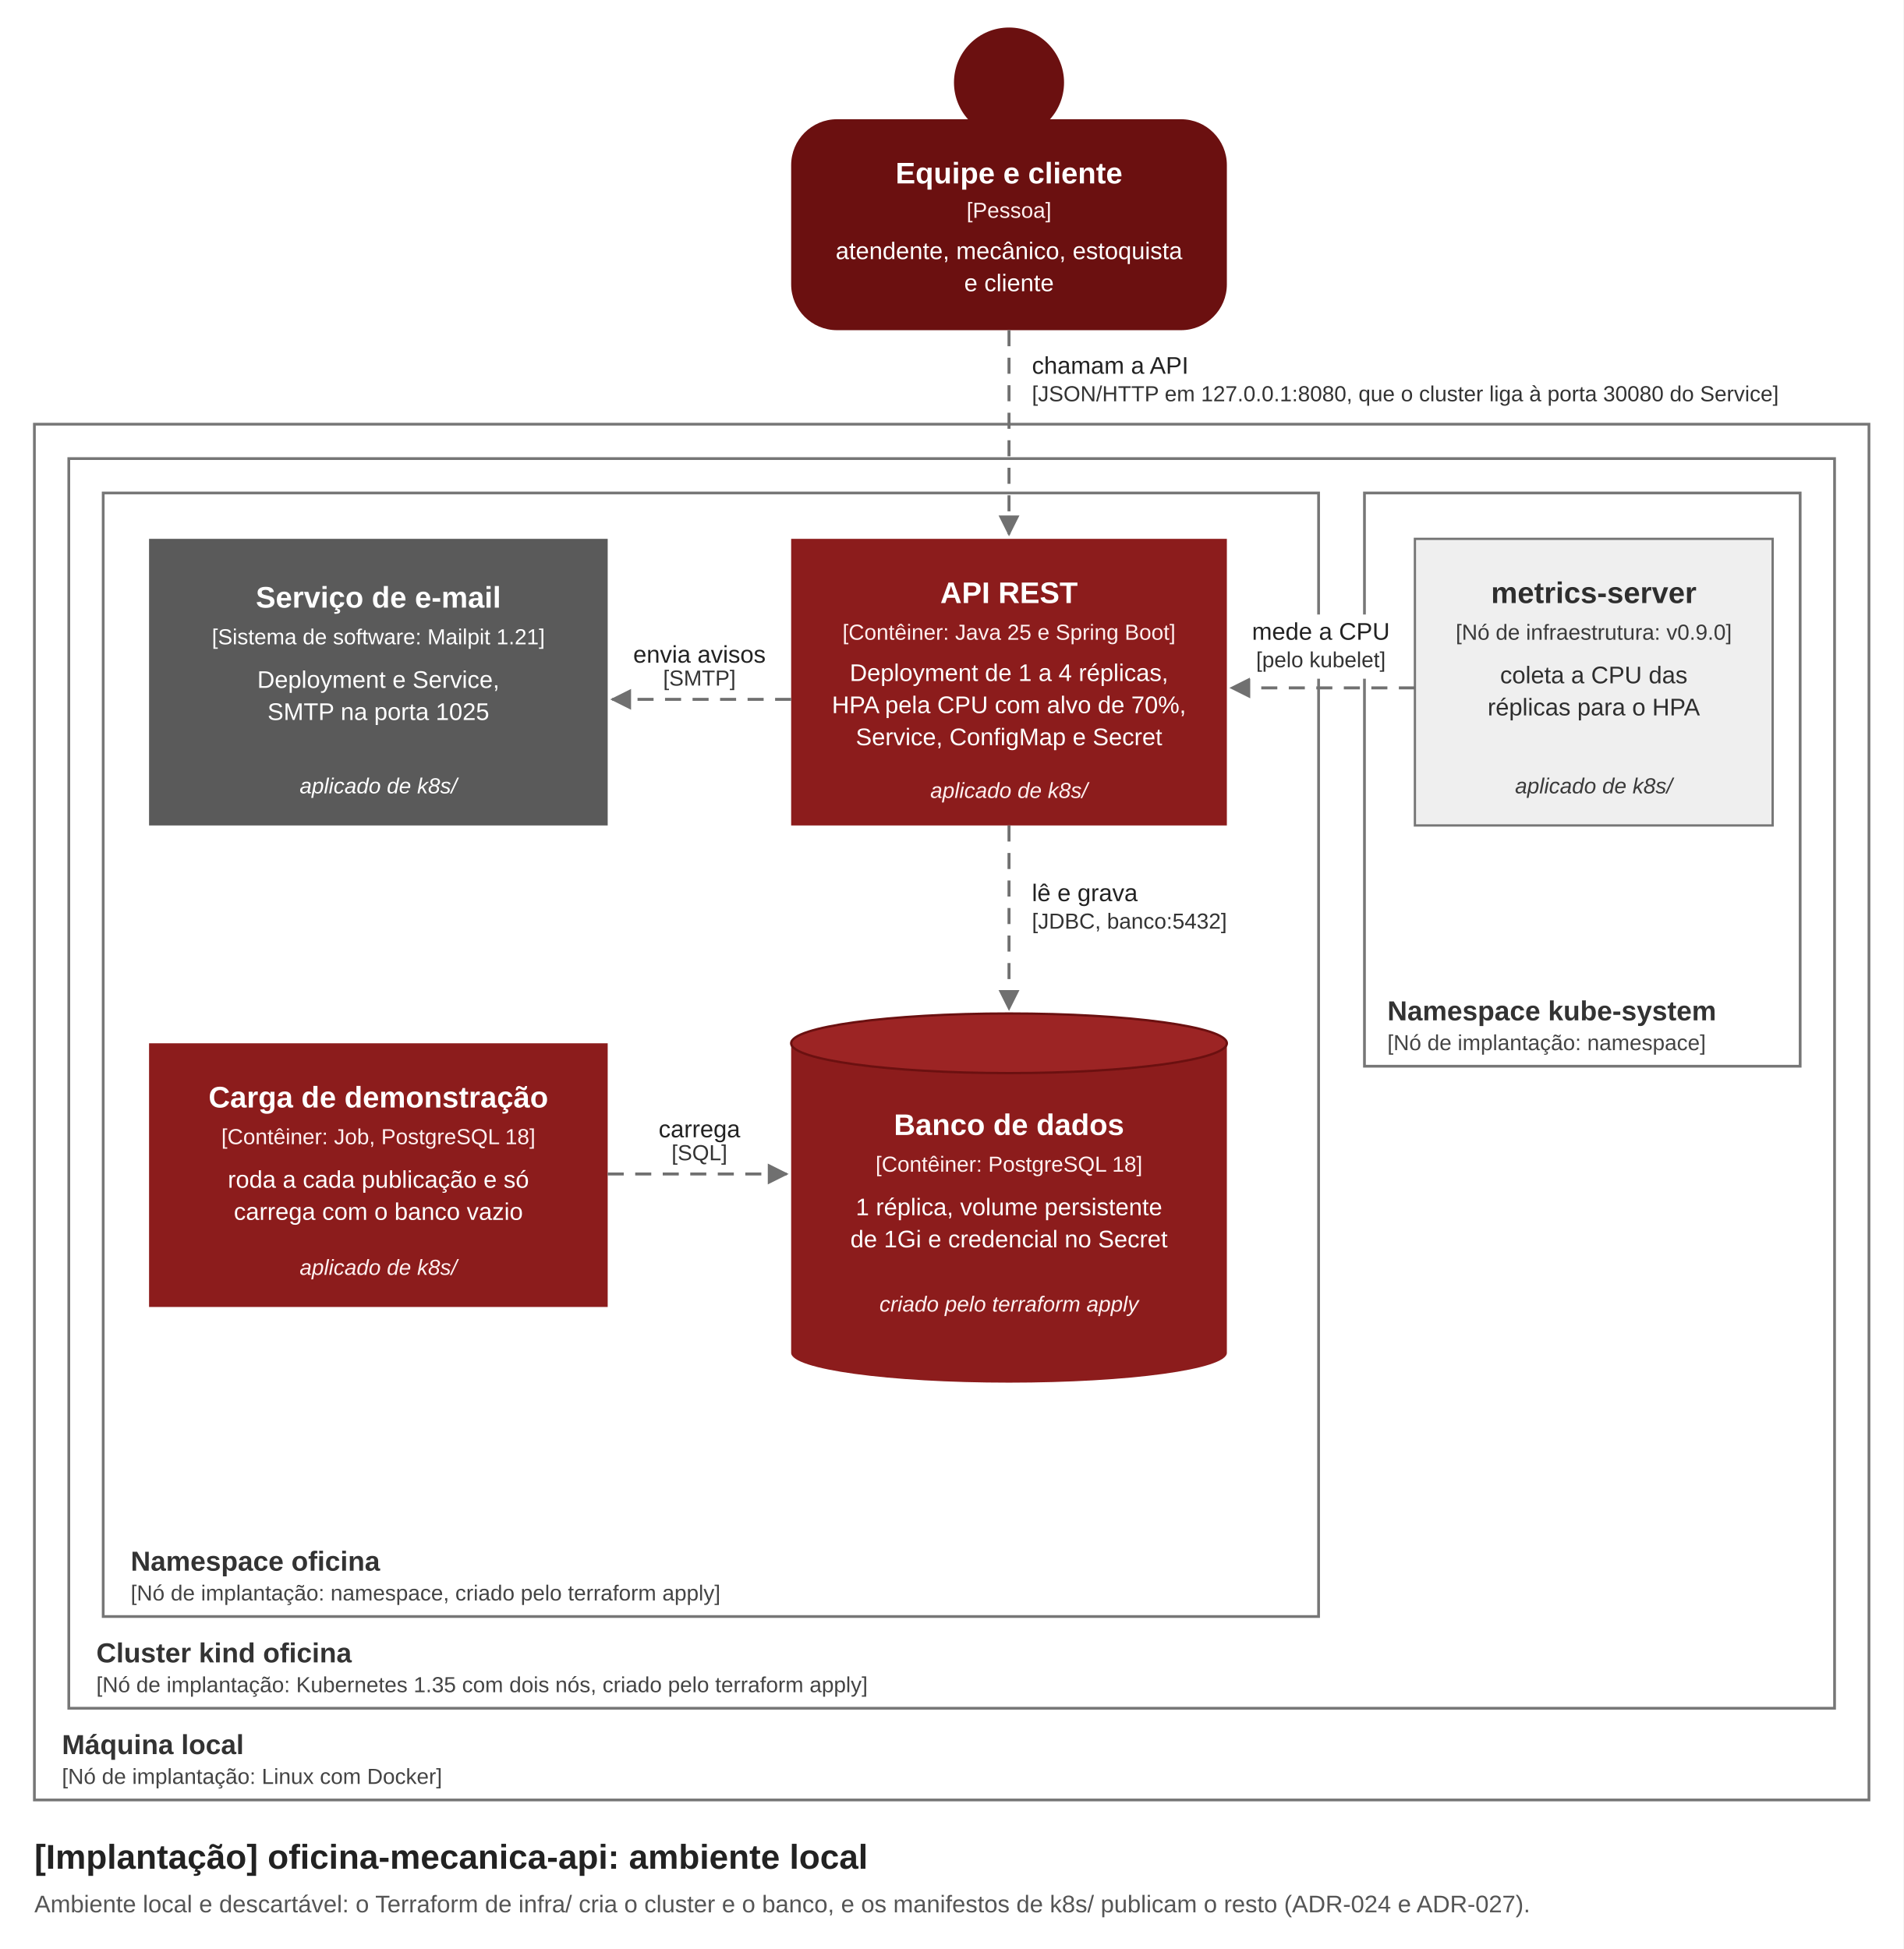
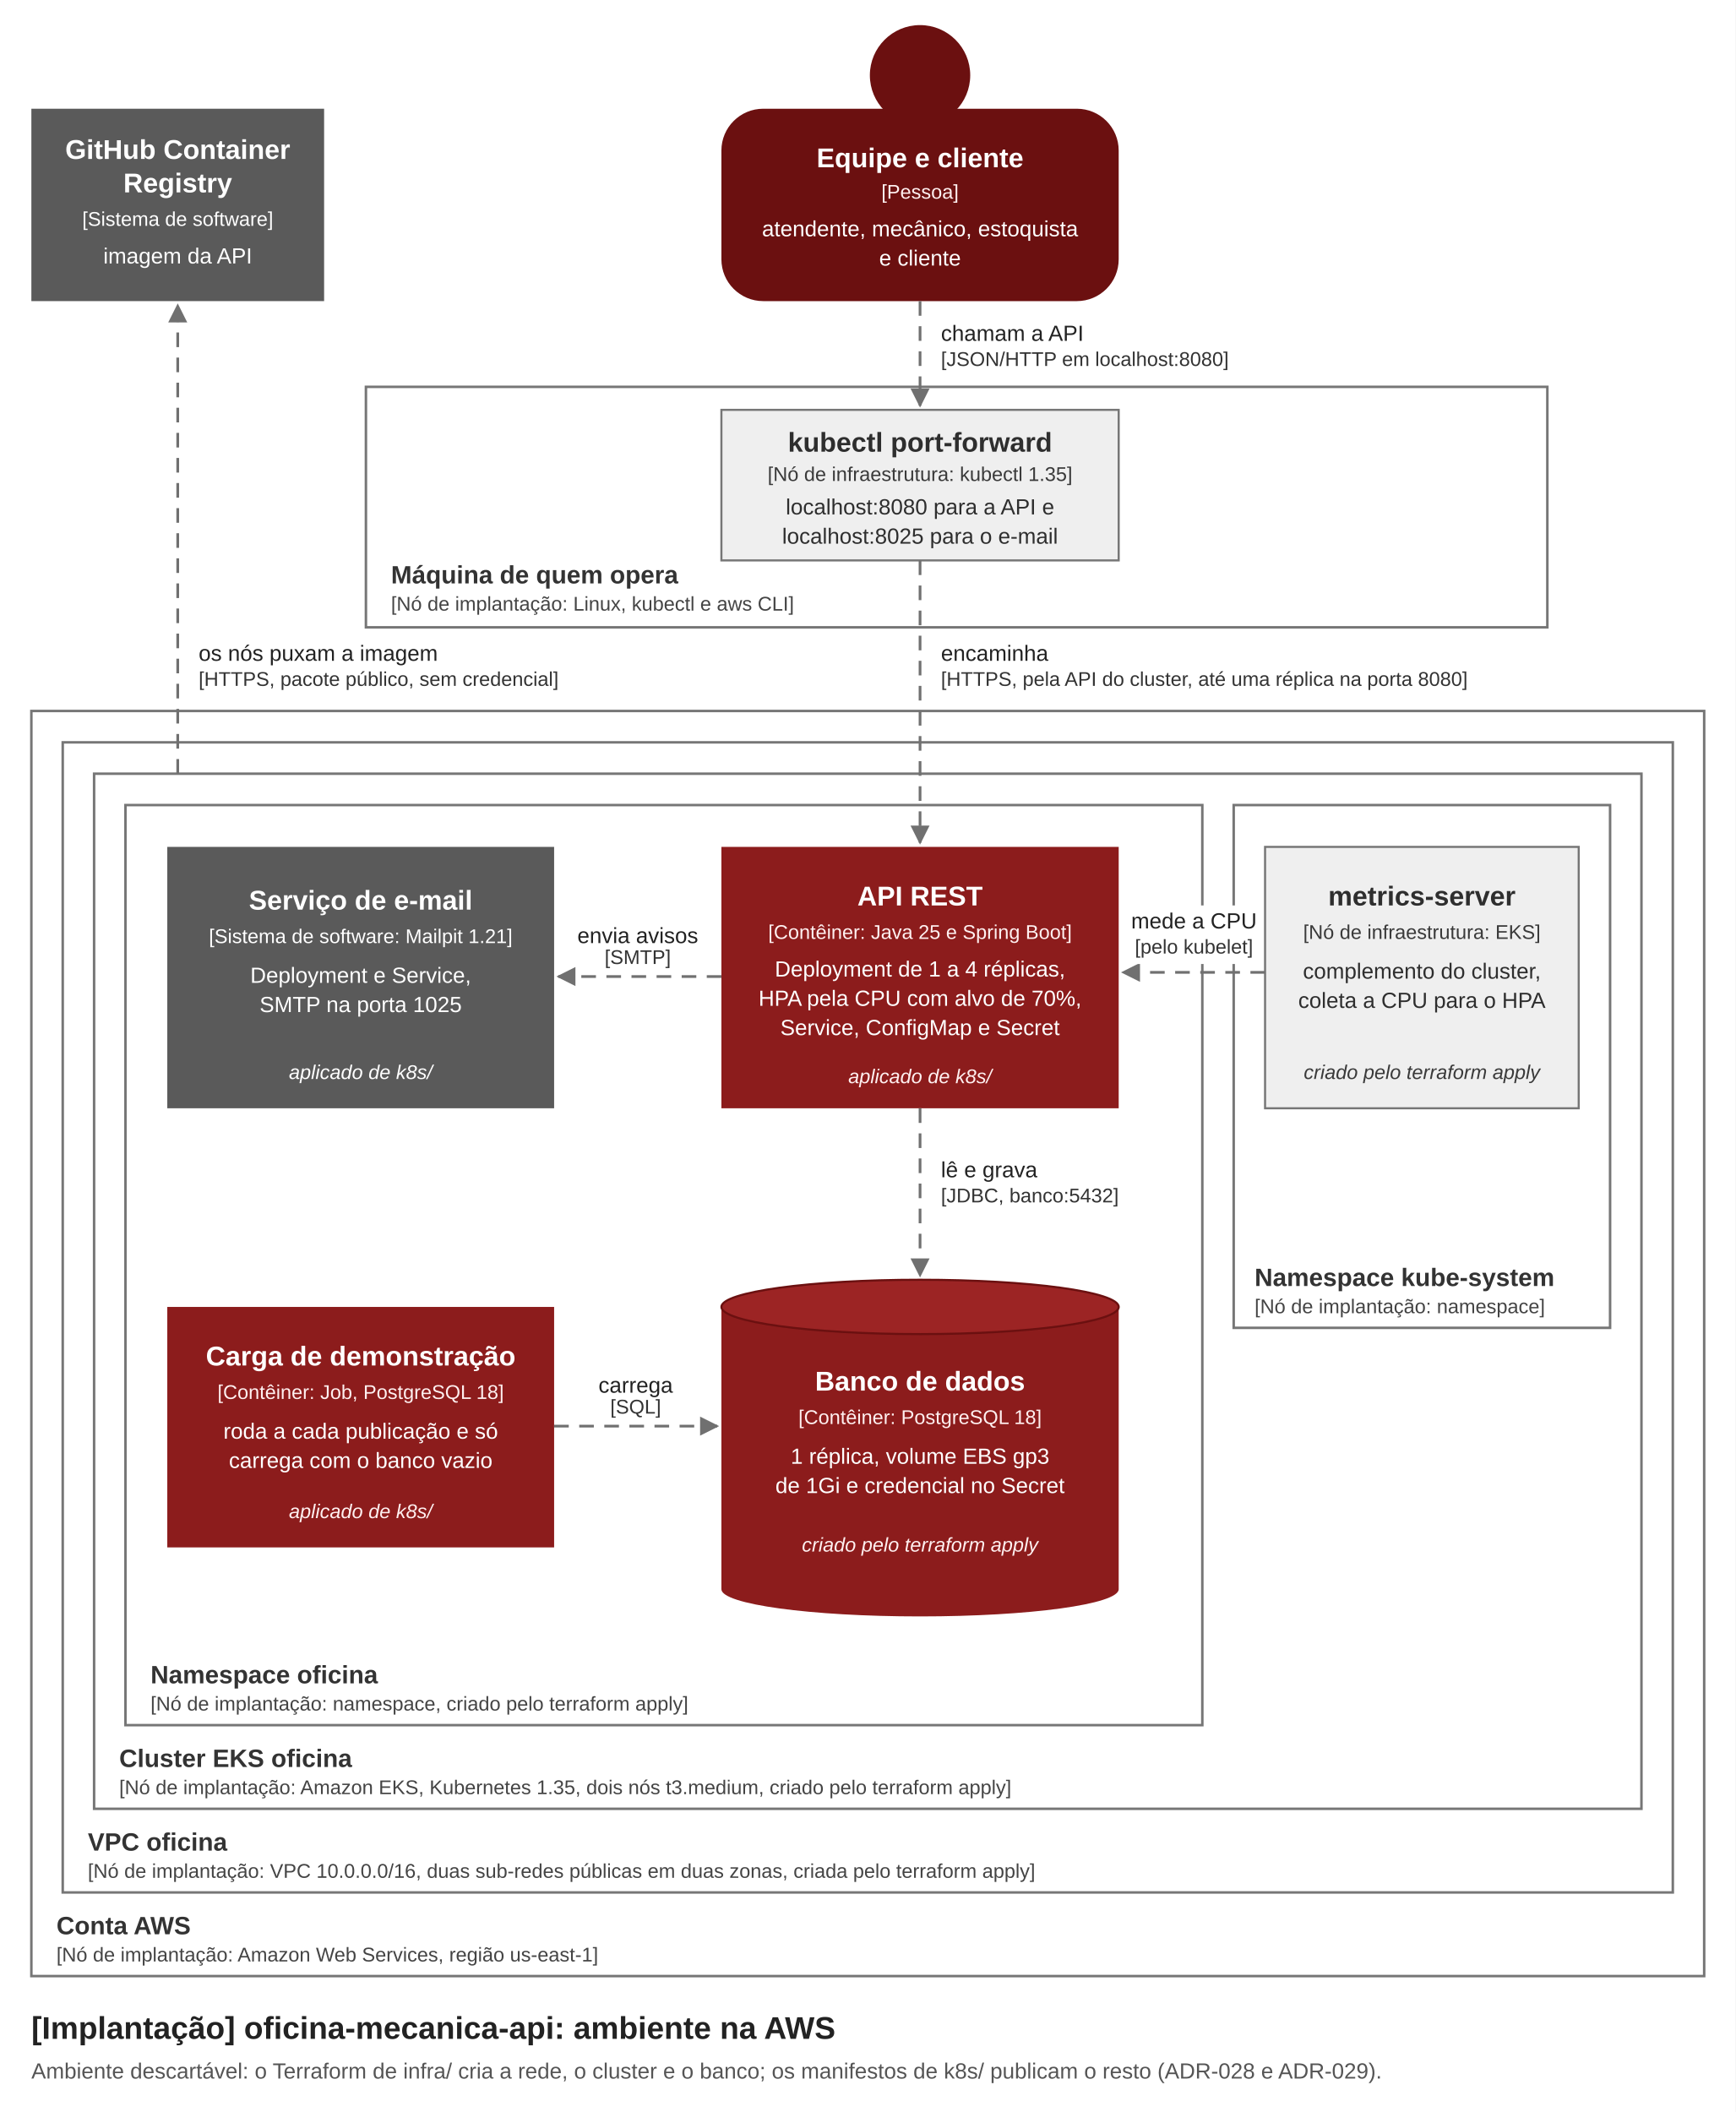
- <svg xmlns="http://www.w3.org/2000/svg" width="830" height="850" viewBox="0 0 830 850" font-family="Arial, Helvetica, sans-serif">
+ <svg xmlns="http://www.w3.org/2000/svg" width="830" height="1010" viewBox="0 0 830 1010" font-family="Arial, Helvetica, sans-serif">
  <defs>
    <marker id="ponta" viewBox="0 0 10 10" refX="9" refY="5" markerWidth="7" markerHeight="7" orient="auto">
      <path d="M0,0 L10,5 L0,10 z" fill="#707070" />
    </marker>
  </defs>
-   <rect width="830" height="850" fill="#ffffff" />
+   <rect width="830" height="1010" fill="#ffffff" />
  <circle cx="440" cy="36" r="24" fill="#6b1010" />
  <rect x="345" y="52" width="190" height="92" rx="20" fill="#6b1010" />
  <text x="440" y="80" text-anchor="middle" font-size="13" font-weight="bold" fill="#ffffff">Equipe e cliente</text>
  <text x="440" y="95" text-anchor="middle" font-size="9.5" fill="#fff0f0">[Pessoa]</text>
  <text x="440" y="113" text-anchor="middle" font-size="10.5" fill="#ffffff">atendente, mecânico, estoquista</text>
  <text x="440" y="127" text-anchor="middle" font-size="10.5" fill="#ffffff">e cliente</text>
-   <rect x="15" y="185" width="800" height="600" fill="#ffffff" stroke="#767676" stroke-width="1.2" />
-   <text x="27" y="765" font-size="12" font-weight="bold" fill="#333333">Máquina local</text>
-   <text x="27" y="778" font-size="9.5" fill="#444444">[Nó de implantação: Linux com Docker]</text>
-   <rect x="30" y="200" width="770" height="545" fill="#ffffff" stroke="#767676" stroke-width="1.2" />
-   <text x="42" y="725" font-size="12" font-weight="bold" fill="#333333">Cluster kind oficina</text>
-   <text x="42" y="738" font-size="9.5" fill="#444444">[Nó de implantação: Kubernetes 1.35 com dois nós, criado pelo terraform apply]</text>
-   <rect x="45" y="215" width="530" height="490" fill="#ffffff" stroke="#767676" stroke-width="1.2" />
-   <text x="57" y="685" font-size="12" font-weight="bold" fill="#333333">Namespace oficina</text>
-   <text x="57" y="698" font-size="9.5" fill="#444444">[Nó de implantação: namespace, criado pelo terraform apply]</text>
-   <rect x="595" y="215" width="190" height="250" fill="#ffffff" stroke="#767676" stroke-width="1.2" />
-   <text x="605" y="445" font-size="12" font-weight="bold" fill="#333333">Namespace kube-system</text>
-   <text x="605" y="458" font-size="9.5" fill="#444444">[Nó de implantação: namespace]</text>
-   <rect x="65" y="235" width="200" height="125" fill="#5a5a5a" />
-   <text x="165" y="265" text-anchor="middle" font-size="13" font-weight="bold" fill="#ffffff">Serviço de e-mail</text>
-   <text x="165" y="281" text-anchor="middle" font-size="9.5" fill="#ffffff">[Sistema de software: Mailpit 1.21]</text>
-   <text x="165" y="300" text-anchor="middle" font-size="10.5" fill="#ffffff">Deployment e Service,</text>
-   <text x="165" y="314" text-anchor="middle" font-size="10.5" fill="#ffffff">SMTP na porta 1025</text>
-   <text x="165" y="346" text-anchor="middle" font-size="9.5" font-style="italic" fill="#ffffff">aplicado de k8s/</text>
-   <rect x="345" y="235" width="190" height="125" fill="#8c1c1c" />
-   <text x="440" y="263" text-anchor="middle" font-size="13" font-weight="bold" fill="#ffffff">API REST</text>
-   <text x="440" y="279" text-anchor="middle" font-size="9.5" fill="#fff0f0">[Contêiner: Java 25 e Spring Boot]</text>
-   <text x="440" y="297" text-anchor="middle" font-size="10.5" fill="#ffffff">Deployment de 1 a 4 réplicas,</text>
-   <text x="440" y="311" text-anchor="middle" font-size="10.5" fill="#ffffff">HPA pela CPU com alvo de 70%,</text>
-   <text x="440" y="325" text-anchor="middle" font-size="10.5" fill="#ffffff">Service, ConfigMap e Secret</text>
-   <text x="440" y="348" text-anchor="middle" font-size="9.5" font-style="italic" fill="#fff0f0">aplicado de k8s/</text>
-   <rect x="617" y="235" width="156" height="125" fill="#efefef" stroke="#767676" stroke-width="1" />
-   <text x="695" y="263" text-anchor="middle" font-size="13" font-weight="bold" fill="#2e2e2e">metrics-server</text>
-   <text x="695" y="279" text-anchor="middle" font-size="9.5" fill="#3a3a3a">[Nó de infraestrutura: v0.9.0]</text>
-   <text x="695" y="298" text-anchor="middle" font-size="10.5" fill="#2e2e2e">coleta a CPU das</text>
-   <text x="695" y="312" text-anchor="middle" font-size="10.5" fill="#2e2e2e">réplicas para o HPA</text>
-   <text x="695" y="346" text-anchor="middle" font-size="9.5" font-style="italic" fill="#3a3a3a">aplicado de k8s/</text>
-   <rect x="65" y="455" width="200" height="115" fill="#8c1c1c" />
-   <text x="165" y="483" text-anchor="middle" font-size="13" font-weight="bold" fill="#ffffff">Carga de demonstração</text>
-   <text x="165" y="499" text-anchor="middle" font-size="9.5" fill="#fff0f0">[Contêiner: Job, PostgreSQL 18]</text>
-   <text x="165" y="518" text-anchor="middle" font-size="10.5" fill="#ffffff">roda a cada publicação e só</text>
-   <text x="165" y="532" text-anchor="middle" font-size="10.5" fill="#ffffff">carrega com o banco vazio</text>
-   <text x="165" y="556" text-anchor="middle" font-size="9.5" font-style="italic" fill="#fff0f0">aplicado de k8s/</text>
-   <path d="M345,455 L345,590 A95,13 0 0,0 535,590 L535,455 Z" fill="#8c1c1c" />
-   <ellipse cx="440" cy="455" rx="95" ry="13" fill="#9c2424" stroke="#6b1010" stroke-width="1" />
-   <text x="440" y="495" text-anchor="middle" font-size="13" font-weight="bold" fill="#ffffff">Banco de dados</text>
-   <text x="440" y="511" text-anchor="middle" font-size="9.5" fill="#fff0f0">[Contêiner: PostgreSQL 18]</text>
-   <text x="440" y="530" text-anchor="middle" font-size="10.5" fill="#ffffff">1 réplica, volume persistente</text>
-   <text x="440" y="544" text-anchor="middle" font-size="10.5" fill="#ffffff">de 1Gi e credencial no Secret</text>
-   <text x="440" y="572" text-anchor="middle" font-size="9.5" font-style="italic" fill="#fff0f0">criado pelo terraform apply</text>
-   <path d="M440,144 L440,233" fill="none" stroke="#707070" stroke-width="1.3" stroke-dasharray="7 5" marker-end="url(#ponta)" />
-   <path d="M345,305 L267,305" fill="none" stroke="#707070" stroke-width="1.3" stroke-dasharray="7 5" marker-end="url(#ponta)" />
-   <path d="M440,360 L440,440" fill="none" stroke="#707070" stroke-width="1.3" stroke-dasharray="7 5" marker-end="url(#ponta)" />
-   <path d="M265,512 L343,512" fill="none" stroke="#707070" stroke-width="1.3" stroke-dasharray="7 5" marker-end="url(#ponta)" />
-   <path d="M617,300 L537,300" fill="none" stroke="#707070" stroke-width="1.3" stroke-dasharray="7 5" marker-end="url(#ponta)" />
+   <rect x="15" y="52" width="140" height="92" fill="#5a5a5a" />
+   <text x="85" y="76" text-anchor="middle" font-size="13" font-weight="bold" fill="#ffffff">GitHub Container</text>
+   <text x="85" y="92" text-anchor="middle" font-size="13" font-weight="bold" fill="#ffffff">Registry</text>
+   <text x="85" y="108" text-anchor="middle" font-size="9.5" fill="#ffffff">[Sistema de software]</text>
+   <text x="85" y="126" text-anchor="middle" font-size="10.5" fill="#ffffff">imagem da API</text>
+   <rect x="175" y="185" width="565" height="115" fill="#ffffff" stroke="#767676" stroke-width="1.2" />
+   <text x="187" y="279" font-size="12" font-weight="bold" fill="#333333">Máquina de quem opera</text>
+   <text x="187" y="292" font-size="9.5" fill="#444444">[Nó de implantação: Linux, kubectl e aws CLI]</text>
+   <rect x="345" y="196" width="190" height="72" fill="#efefef" stroke="#767676" stroke-width="1" />
+   <text x="440" y="216" text-anchor="middle" font-size="13" font-weight="bold" fill="#2e2e2e">kubectl port-forward</text>
+   <text x="440" y="230" text-anchor="middle" font-size="9.5" fill="#3a3a3a">[Nó de infraestrutura: kubectl 1.35]</text>
+   <text x="440" y="246" text-anchor="middle" font-size="10.5" fill="#2e2e2e">localhost:8080 para a API e</text>
+   <text x="440" y="260" text-anchor="middle" font-size="10.5" fill="#2e2e2e">localhost:8025 para o e-mail</text>
+   <rect x="15" y="340" width="800" height="605" fill="#ffffff" stroke="#767676" stroke-width="1.2" />
+   <text x="27" y="925" font-size="12" font-weight="bold" fill="#333333">Conta AWS</text>
+   <text x="27" y="938" font-size="9.5" fill="#444444">[Nó de implantação: Amazon Web Services, região us-east-1]</text>
+   <rect x="30" y="355" width="770" height="550" fill="#ffffff" stroke="#767676" stroke-width="1.2" />
+   <text x="42" y="885" font-size="12" font-weight="bold" fill="#333333">VPC oficina</text>
+   <text x="42" y="898" font-size="9.5" fill="#444444">[Nó de implantação: VPC 10.0.0.0/16, duas sub-redes públicas em duas zonas, criada pelo terraform apply]</text>
+   <rect x="45" y="370" width="740" height="495" fill="#ffffff" stroke="#767676" stroke-width="1.2" />
+   <text x="57" y="845" font-size="12" font-weight="bold" fill="#333333">Cluster EKS oficina</text>
+   <text x="57" y="858" font-size="9.5" fill="#444444">[Nó de implantação: Amazon EKS, Kubernetes 1.35, dois nós t3.medium, criado pelo terraform apply]</text>
+   <rect x="60" y="385" width="515" height="440" fill="#ffffff" stroke="#767676" stroke-width="1.2" />
+   <text x="72" y="805" font-size="12" font-weight="bold" fill="#333333">Namespace oficina</text>
+   <text x="72" y="818" font-size="9.5" fill="#444444">[Nó de implantação: namespace, criado pelo terraform apply]</text>
+   <rect x="590" y="385" width="180" height="250" fill="#ffffff" stroke="#767676" stroke-width="1.2" />
+   <text x="600" y="615" font-size="12" font-weight="bold" fill="#333333">Namespace kube-system</text>
+   <text x="600" y="628" font-size="9.5" fill="#444444">[Nó de implantação: namespace]</text>
+   <rect x="80" y="405" width="185" height="125" fill="#5a5a5a" />
+   <text x="172.5" y="435" text-anchor="middle" font-size="13" font-weight="bold" fill="#ffffff">Serviço de e-mail</text>
+   <text x="172.5" y="451" text-anchor="middle" font-size="9.5" fill="#ffffff">[Sistema de software: Mailpit 1.21]</text>
+   <text x="172.5" y="470" text-anchor="middle" font-size="10.5" fill="#ffffff">Deployment e Service,</text>
+   <text x="172.5" y="484" text-anchor="middle" font-size="10.5" fill="#ffffff">SMTP na porta 1025</text>
+   <text x="172.5" y="516" text-anchor="middle" font-size="9.5" font-style="italic" fill="#ffffff">aplicado de k8s/</text>
+   <rect x="345" y="405" width="190" height="125" fill="#8c1c1c" />
+   <text x="440" y="433" text-anchor="middle" font-size="13" font-weight="bold" fill="#ffffff">API REST</text>
+   <text x="440" y="449" text-anchor="middle" font-size="9.5" fill="#fff0f0">[Contêiner: Java 25 e Spring Boot]</text>
+   <text x="440" y="467" text-anchor="middle" font-size="10.5" fill="#ffffff">Deployment de 1 a 4 réplicas,</text>
+   <text x="440" y="481" text-anchor="middle" font-size="10.5" fill="#ffffff">HPA pela CPU com alvo de 70%,</text>
+   <text x="440" y="495" text-anchor="middle" font-size="10.5" fill="#ffffff">Service, ConfigMap e Secret</text>
+   <text x="440" y="518" text-anchor="middle" font-size="9.5" font-style="italic" fill="#fff0f0">aplicado de k8s/</text>
+   <rect x="605" y="405" width="150" height="125" fill="#efefef" stroke="#767676" stroke-width="1" />
+   <text x="680" y="433" text-anchor="middle" font-size="13" font-weight="bold" fill="#2e2e2e">metrics-server</text>
+   <text x="680" y="449" text-anchor="middle" font-size="9.5" fill="#3a3a3a">[Nó de infraestrutura: EKS]</text>
+   <text x="680" y="468" text-anchor="middle" font-size="10.5" fill="#2e2e2e">complemento do cluster,</text>
+   <text x="680" y="482" text-anchor="middle" font-size="10.5" fill="#2e2e2e">coleta a CPU para o HPA</text>
+   <text x="680" y="516" text-anchor="middle" font-size="9.5" font-style="italic" fill="#3a3a3a">criado pelo terraform apply</text>
+   <rect x="80" y="625" width="185" height="115" fill="#8c1c1c" />
+   <text x="172.5" y="653" text-anchor="middle" font-size="13" font-weight="bold" fill="#ffffff">Carga de demonstração</text>
+   <text x="172.5" y="669" text-anchor="middle" font-size="9.5" fill="#fff0f0">[Contêiner: Job, PostgreSQL 18]</text>
+   <text x="172.5" y="688" text-anchor="middle" font-size="10.5" fill="#ffffff">roda a cada publicação e só</text>
+   <text x="172.5" y="702" text-anchor="middle" font-size="10.5" fill="#ffffff">carrega com o banco vazio</text>
+   <text x="172.5" y="726" text-anchor="middle" font-size="9.5" font-style="italic" fill="#fff0f0">aplicado de k8s/</text>
+   <path d="M345,625 L345,760 A95,13 0 0,0 535,760 L535,625 Z" fill="#8c1c1c" />
+   <ellipse cx="440" cy="625" rx="95" ry="13" fill="#9c2424" stroke="#6b1010" stroke-width="1" />
+   <text x="440" y="665" text-anchor="middle" font-size="13" font-weight="bold" fill="#ffffff">Banco de dados</text>
+   <text x="440" y="681" text-anchor="middle" font-size="9.5" fill="#fff0f0">[Contêiner: PostgreSQL 18]</text>
+   <text x="440" y="700" text-anchor="middle" font-size="10.5" fill="#ffffff">1 réplica, volume EBS gp3</text>
+   <text x="440" y="714" text-anchor="middle" font-size="10.5" fill="#ffffff">de 1Gi e credencial no Secret</text>
+   <text x="440" y="742" text-anchor="middle" font-size="9.5" font-style="italic" fill="#fff0f0">criado pelo terraform apply</text>
+   <path d="M440,144 L440,194" fill="none" stroke="#707070" stroke-width="1.3" stroke-dasharray="7 5" marker-end="url(#ponta)" />
+   <path d="M440,268 L440,403" fill="none" stroke="#707070" stroke-width="1.3" stroke-dasharray="7 5" marker-end="url(#ponta)" />
+   <path d="M345,467 L267,467" fill="none" stroke="#707070" stroke-width="1.3" stroke-dasharray="7 5" marker-end="url(#ponta)" />
+   <path d="M440,530 L440,610" fill="none" stroke="#707070" stroke-width="1.3" stroke-dasharray="7 5" marker-end="url(#ponta)" />
+   <path d="M265,682 L343,682" fill="none" stroke="#707070" stroke-width="1.3" stroke-dasharray="7 5" marker-end="url(#ponta)" />
+   <path d="M605,465 L537,465" fill="none" stroke="#707070" stroke-width="1.3" stroke-dasharray="7 5" marker-end="url(#ponta)" />
+   <path d="M85,370 L85,146" fill="none" stroke="#707070" stroke-width="1.3" stroke-dasharray="7 5" marker-end="url(#ponta)" />
  <text x="450" y="163" font-size="10.5" fill="#222222">chamam a API</text>
-   <text x="450" y="175" font-size="9.5" fill="#333333">[JSON/HTTP em 127.0.0.1:8080, que o cluster liga à porta 30080 do Service]</text>
-   <text x="305" y="289" text-anchor="middle" font-size="10.5" fill="#222222">envia avisos</text>
-   <text x="305" y="299" text-anchor="middle" font-size="9.5" fill="#333333">[SMTP]</text>
-   <text x="450" y="393" font-size="10.5" fill="#222222">lê e grava</text>
-   <text x="450" y="405" font-size="9.5" fill="#333333">[JDBC, banco:5432]</text>
-   <text x="305" y="496" text-anchor="middle" font-size="10.5" fill="#222222">carrega</text>
-   <text x="305" y="506" text-anchor="middle" font-size="9.5" fill="#333333">[SQL]</text>
-   <rect x="545" y="268" width="62" height="28" fill="#ffffff" />
-   <text x="576" y="279" text-anchor="middle" font-size="10.5" fill="#222222">mede a CPU</text>
-   <text x="576" y="291" text-anchor="middle" font-size="9.5" fill="#333333">[pelo kubelet]</text>
-   <text x="15" y="815" font-size="15" font-weight="bold" fill="#222222">[Implantação] oficina-mecanica-api: ambiente local</text>
-   <text x="15" y="834" font-size="10.5" fill="#555555">Ambiente local e descartável: o Terraform de infra/ cria o cluster e o banco, e os manifestos de k8s/ publicam o resto (ADR-024 e ADR-027).</text>
+   <text x="450" y="175" font-size="9.5" fill="#333333">[JSON/HTTP em localhost:8080]</text>
+   <text x="450" y="316" font-size="10.5" fill="#222222">encaminha</text>
+   <text x="450" y="328" font-size="9.5" fill="#333333">[HTTPS, pela API do cluster, até uma réplica na porta 8080]</text>
+   <text x="95" y="316" font-size="10.5" fill="#222222">os nós puxam a imagem</text>
+   <text x="95" y="328" font-size="9.5" fill="#333333">[HTTPS, pacote público, sem credencial]</text>
+   <text x="305" y="451" text-anchor="middle" font-size="10.5" fill="#222222">envia avisos</text>
+   <text x="305" y="461" text-anchor="middle" font-size="9.5" fill="#333333">[SMTP]</text>
+   <text x="450" y="563" font-size="10.5" fill="#222222">lê e grava</text>
+   <text x="450" y="575" font-size="9.5" fill="#333333">[JDBC, banco:5432]</text>
+   <text x="304" y="666" text-anchor="middle" font-size="10.5" fill="#222222">carrega</text>
+   <text x="304" y="676" text-anchor="middle" font-size="9.5" fill="#333333">[SQL]</text>
+   <rect x="541" y="433" width="60" height="28" fill="#ffffff" />
+   <text x="571" y="444" text-anchor="middle" font-size="10.5" fill="#222222">mede a CPU</text>
+   <text x="571" y="456" text-anchor="middle" font-size="9.5" fill="#333333">[pelo kubelet]</text>
+   <text x="15" y="975" font-size="15" font-weight="bold" fill="#222222">[Implantação] oficina-mecanica-api: ambiente na AWS</text>
+   <text x="15" y="994" font-size="10.5" fill="#555555">Ambiente descartável: o Terraform de infra/ cria a rede, o cluster e o banco; os manifestos de k8s/ publicam o resto (ADR-028 e ADR-029).</text>
</svg>
